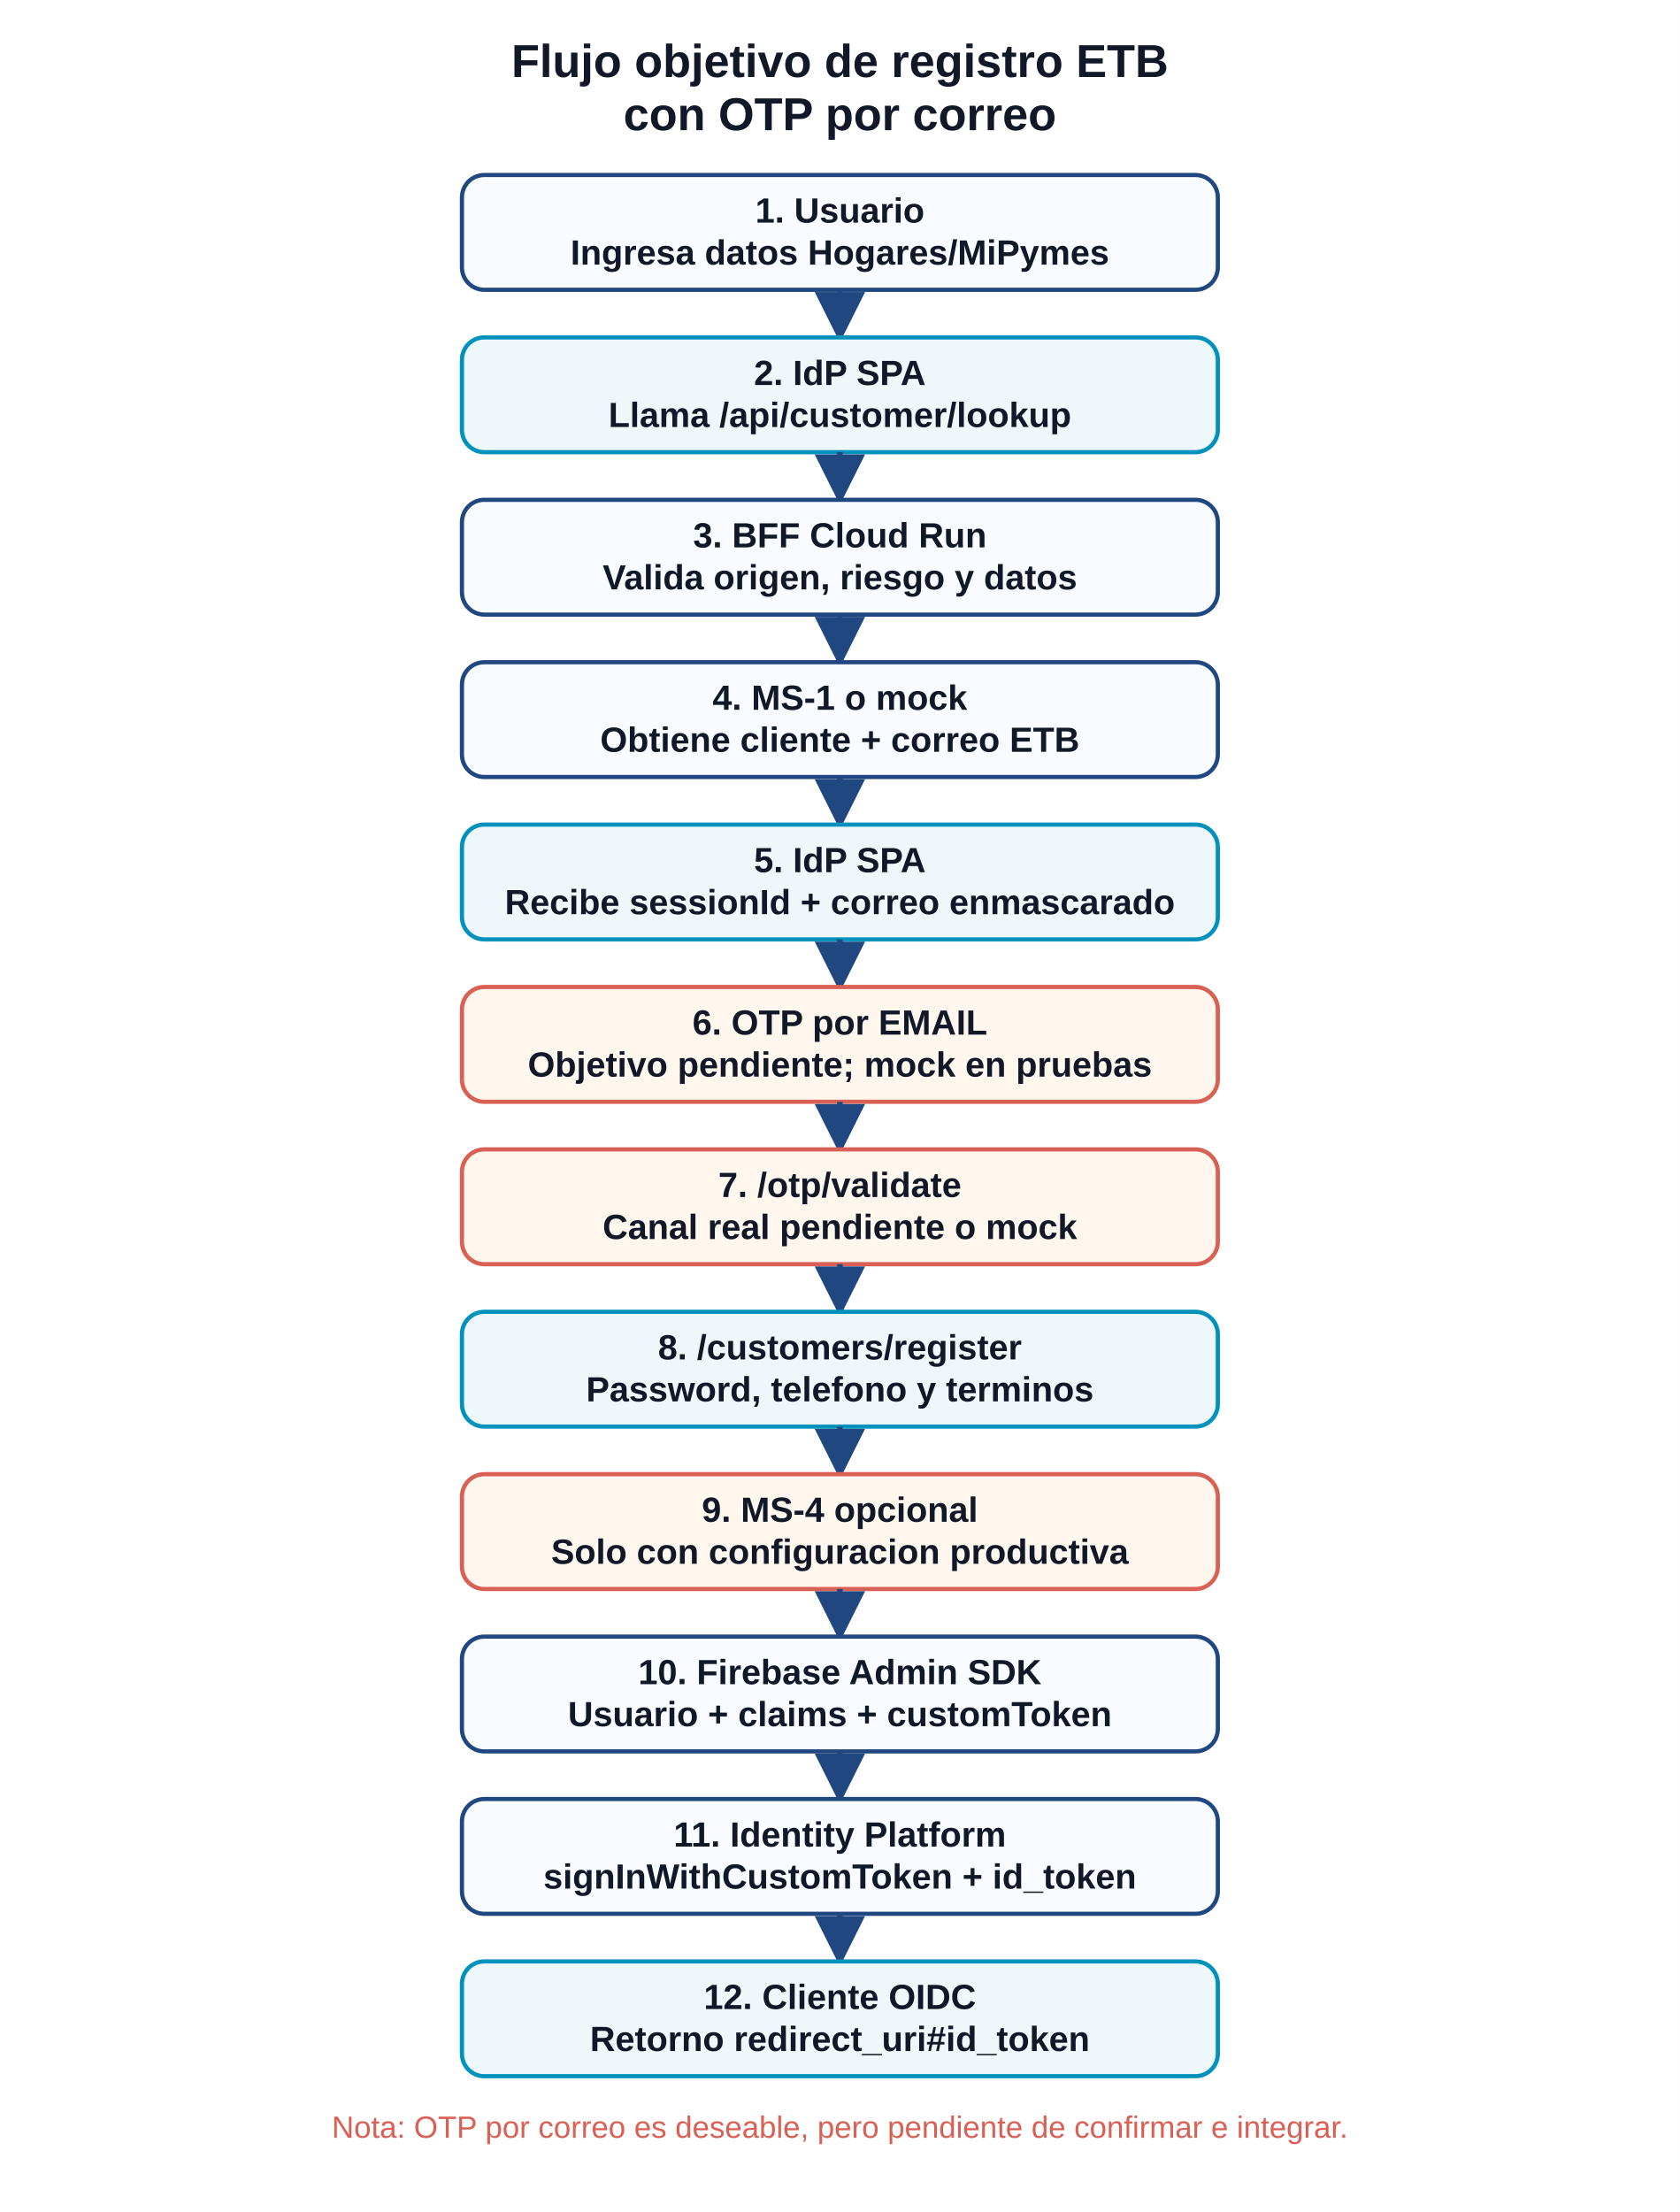
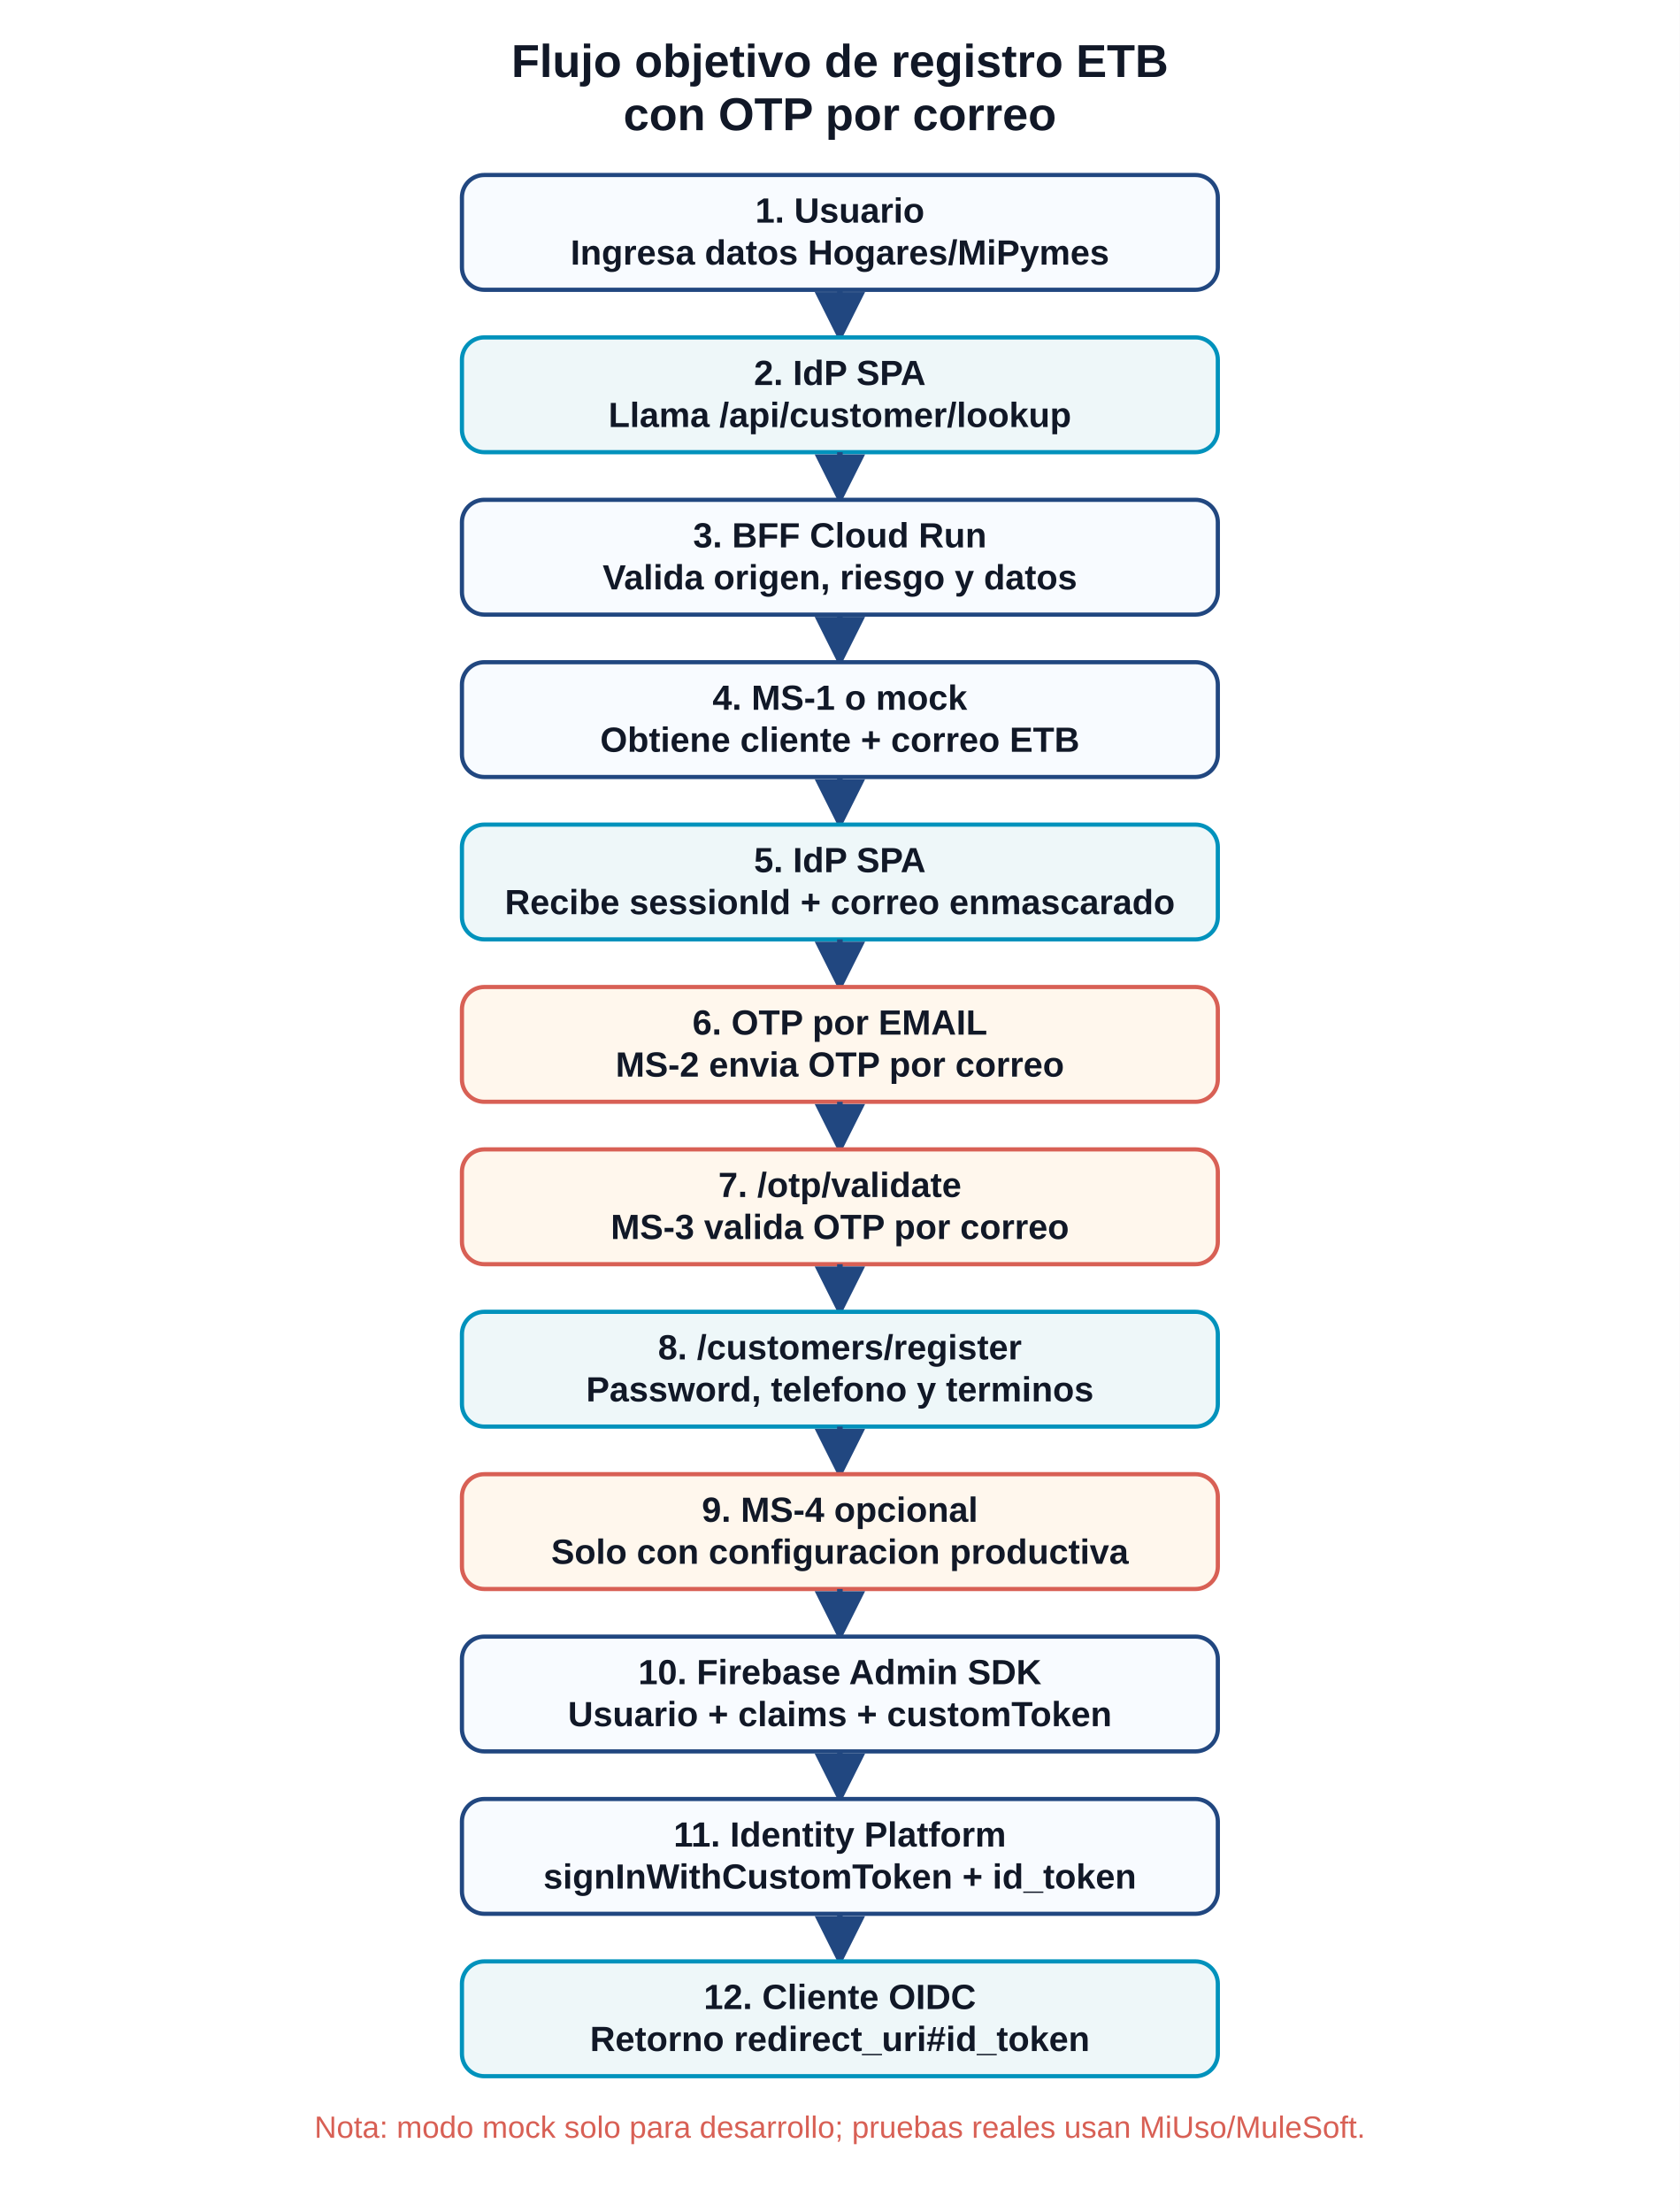
<svg xmlns="http://www.w3.org/2000/svg" width="1200" height="1580" viewBox="0 0 1200 1580">
  <defs>
    <marker id="arrow" viewBox="0 0 10 10" refX="9" refY="5" markerWidth="9" markerHeight="9" orient="auto-start-reverse">
      <path d="M 0 0 L 10 5 L 0 10 z" fill="#214780" />
    </marker>
  </defs>
  <rect width="100%" height="100%" fill="white" />
  <text x="600.0" y="55" text-anchor="middle" font-family="Arial, sans-serif" font-size="33" font-weight="700" fill="#111827">Flujo objetivo de registro ETB</text>
  <text x="600.0" y="93" text-anchor="middle" font-family="Arial, sans-serif" font-size="33" font-weight="700" fill="#111827">con OTP por correo</text>
  <rect x="330" y="125" width="540" height="82" rx="16" fill="#f8fbff" stroke="#214780" stroke-width="3" />
  <text x="600.0" y="159.0" text-anchor="middle" font-family="Arial, sans-serif" font-size="25" font-weight="700" fill="#111827">1. Usuario</text>
  <text x="600.0" y="189.0" text-anchor="middle" font-family="Arial, sans-serif" font-size="25" font-weight="700" fill="#111827">Ingresa datos Hogares/MiPymes</text>
  <line x1="600" y1="207" x2="600" y2="241" stroke="#214780" stroke-width="4" marker-end="url(#arrow)" />
  <rect x="330" y="241" width="540" height="82" rx="16" fill="#eef7f9" stroke="#0092bc" stroke-width="3" />
  <text x="600.0" y="275.0" text-anchor="middle" font-family="Arial, sans-serif" font-size="25" font-weight="700" fill="#111827">2. IdP SPA</text>
  <text x="600.0" y="305.0" text-anchor="middle" font-family="Arial, sans-serif" font-size="25" font-weight="700" fill="#111827">Llama /api/customer/lookup</text>
  <line x1="600" y1="323" x2="600" y2="357" stroke="#214780" stroke-width="4" marker-end="url(#arrow)" />
  <rect x="330" y="357" width="540" height="82" rx="16" fill="#f8fbff" stroke="#214780" stroke-width="3" />
  <text x="600.0" y="391.0" text-anchor="middle" font-family="Arial, sans-serif" font-size="25" font-weight="700" fill="#111827">3. BFF Cloud Run</text>
  <text x="600.0" y="421.0" text-anchor="middle" font-family="Arial, sans-serif" font-size="25" font-weight="700" fill="#111827">Valida origen, riesgo y datos</text>
  <line x1="600" y1="439" x2="600" y2="473" stroke="#214780" stroke-width="4" marker-end="url(#arrow)" />
  <rect x="330" y="473" width="540" height="82" rx="16" fill="#f8fbff" stroke="#214780" stroke-width="3" />
  <text x="600.0" y="507.0" text-anchor="middle" font-family="Arial, sans-serif" font-size="25" font-weight="700" fill="#111827">4. MS-1 o mock</text>
  <text x="600.0" y="537.0" text-anchor="middle" font-family="Arial, sans-serif" font-size="25" font-weight="700" fill="#111827">Obtiene cliente + correo ETB</text>
  <line x1="600" y1="555" x2="600" y2="589" stroke="#214780" stroke-width="4" marker-end="url(#arrow)" />
  <rect x="330" y="589" width="540" height="82" rx="16" fill="#eef7f9" stroke="#0092bc" stroke-width="3" />
  <text x="600.0" y="623.0" text-anchor="middle" font-family="Arial, sans-serif" font-size="25" font-weight="700" fill="#111827">5. IdP SPA</text>
  <text x="600.0" y="653.0" text-anchor="middle" font-family="Arial, sans-serif" font-size="25" font-weight="700" fill="#111827">Recibe sessionId + correo enmascarado</text>
  <line x1="600" y1="671" x2="600" y2="705" stroke="#214780" stroke-width="4" marker-end="url(#arrow)" />
  <rect x="330" y="705" width="540" height="82" rx="16" fill="#fff7ed" stroke="#d86055" stroke-width="3" />
  <text x="600.0" y="739.0" text-anchor="middle" font-family="Arial, sans-serif" font-size="25" font-weight="700" fill="#111827">6. OTP por EMAIL</text>
-   <text x="600.0" y="769.0" text-anchor="middle" font-family="Arial, sans-serif" font-size="25" font-weight="700" fill="#111827">Objetivo pendiente; mock en pruebas</text>
+   <text x="600.0" y="769.0" text-anchor="middle" font-family="Arial, sans-serif" font-size="25" font-weight="700" fill="#111827">MS-2 envia OTP por correo</text>
  <line x1="600" y1="787" x2="600" y2="821" stroke="#214780" stroke-width="4" marker-end="url(#arrow)" />
  <rect x="330" y="821" width="540" height="82" rx="16" fill="#fff7ed" stroke="#d86055" stroke-width="3" />
  <text x="600.0" y="855.0" text-anchor="middle" font-family="Arial, sans-serif" font-size="25" font-weight="700" fill="#111827">7. /otp/validate</text>
-   <text x="600.0" y="885.0" text-anchor="middle" font-family="Arial, sans-serif" font-size="25" font-weight="700" fill="#111827">Canal real pendiente o mock</text>
+   <text x="600.0" y="885.0" text-anchor="middle" font-family="Arial, sans-serif" font-size="25" font-weight="700" fill="#111827">MS-3 valida OTP por correo</text>
  <line x1="600" y1="903" x2="600" y2="937" stroke="#214780" stroke-width="4" marker-end="url(#arrow)" />
  <rect x="330" y="937" width="540" height="82" rx="16" fill="#eef7f9" stroke="#0092bc" stroke-width="3" />
  <text x="600.0" y="971.0" text-anchor="middle" font-family="Arial, sans-serif" font-size="25" font-weight="700" fill="#111827">8. /customers/register</text>
  <text x="600.0" y="1001.0" text-anchor="middle" font-family="Arial, sans-serif" font-size="25" font-weight="700" fill="#111827">Password, telefono y terminos</text>
  <line x1="600" y1="1019" x2="600" y2="1053" stroke="#214780" stroke-width="4" marker-end="url(#arrow)" />
  <rect x="330" y="1053" width="540" height="82" rx="16" fill="#fff7ed" stroke="#d86055" stroke-width="3" />
  <text x="600.0" y="1087.0" text-anchor="middle" font-family="Arial, sans-serif" font-size="25" font-weight="700" fill="#111827">9. MS-4 opcional</text>
  <text x="600.0" y="1117.0" text-anchor="middle" font-family="Arial, sans-serif" font-size="25" font-weight="700" fill="#111827">Solo con configuracion productiva</text>
  <line x1="600" y1="1135" x2="600" y2="1169" stroke="#214780" stroke-width="4" marker-end="url(#arrow)" />
  <rect x="330" y="1169" width="540" height="82" rx="16" fill="#f8fbff" stroke="#214780" stroke-width="3" />
  <text x="600.0" y="1203.0" text-anchor="middle" font-family="Arial, sans-serif" font-size="25" font-weight="700" fill="#111827">10. Firebase Admin SDK</text>
  <text x="600.0" y="1233.0" text-anchor="middle" font-family="Arial, sans-serif" font-size="25" font-weight="700" fill="#111827">Usuario + claims + customToken</text>
  <line x1="600" y1="1251" x2="600" y2="1285" stroke="#214780" stroke-width="4" marker-end="url(#arrow)" />
  <rect x="330" y="1285" width="540" height="82" rx="16" fill="#f8fbff" stroke="#214780" stroke-width="3" />
  <text x="600.0" y="1319.0" text-anchor="middle" font-family="Arial, sans-serif" font-size="25" font-weight="700" fill="#111827">11. Identity Platform</text>
  <text x="600.0" y="1349.0" text-anchor="middle" font-family="Arial, sans-serif" font-size="25" font-weight="700" fill="#111827">signInWithCustomToken + id_token</text>
  <line x1="600" y1="1367" x2="600" y2="1401" stroke="#214780" stroke-width="4" marker-end="url(#arrow)" />
  <rect x="330" y="1401" width="540" height="82" rx="16" fill="#eef7f9" stroke="#0092bc" stroke-width="3" />
  <text x="600.0" y="1435.0" text-anchor="middle" font-family="Arial, sans-serif" font-size="25" font-weight="700" fill="#111827">12. Cliente OIDC</text>
  <text x="600.0" y="1465.0" text-anchor="middle" font-family="Arial, sans-serif" font-size="25" font-weight="700" fill="#111827">Retorno redirect_uri#id_token</text>
-   <text x="600.0" y="1527" text-anchor="middle" font-family="Arial, sans-serif" font-size="22" font-weight="400" fill="#d86055">Nota: OTP por correo es deseable, pero pendiente de confirmar e integrar.</text>
+   <text x="600.0" y="1527" text-anchor="middle" font-family="Arial, sans-serif" font-size="22" font-weight="400" fill="#d86055">Nota: modo mock solo para desarrollo; pruebas reales usan MiUso/MuleSoft.</text>
</svg>
